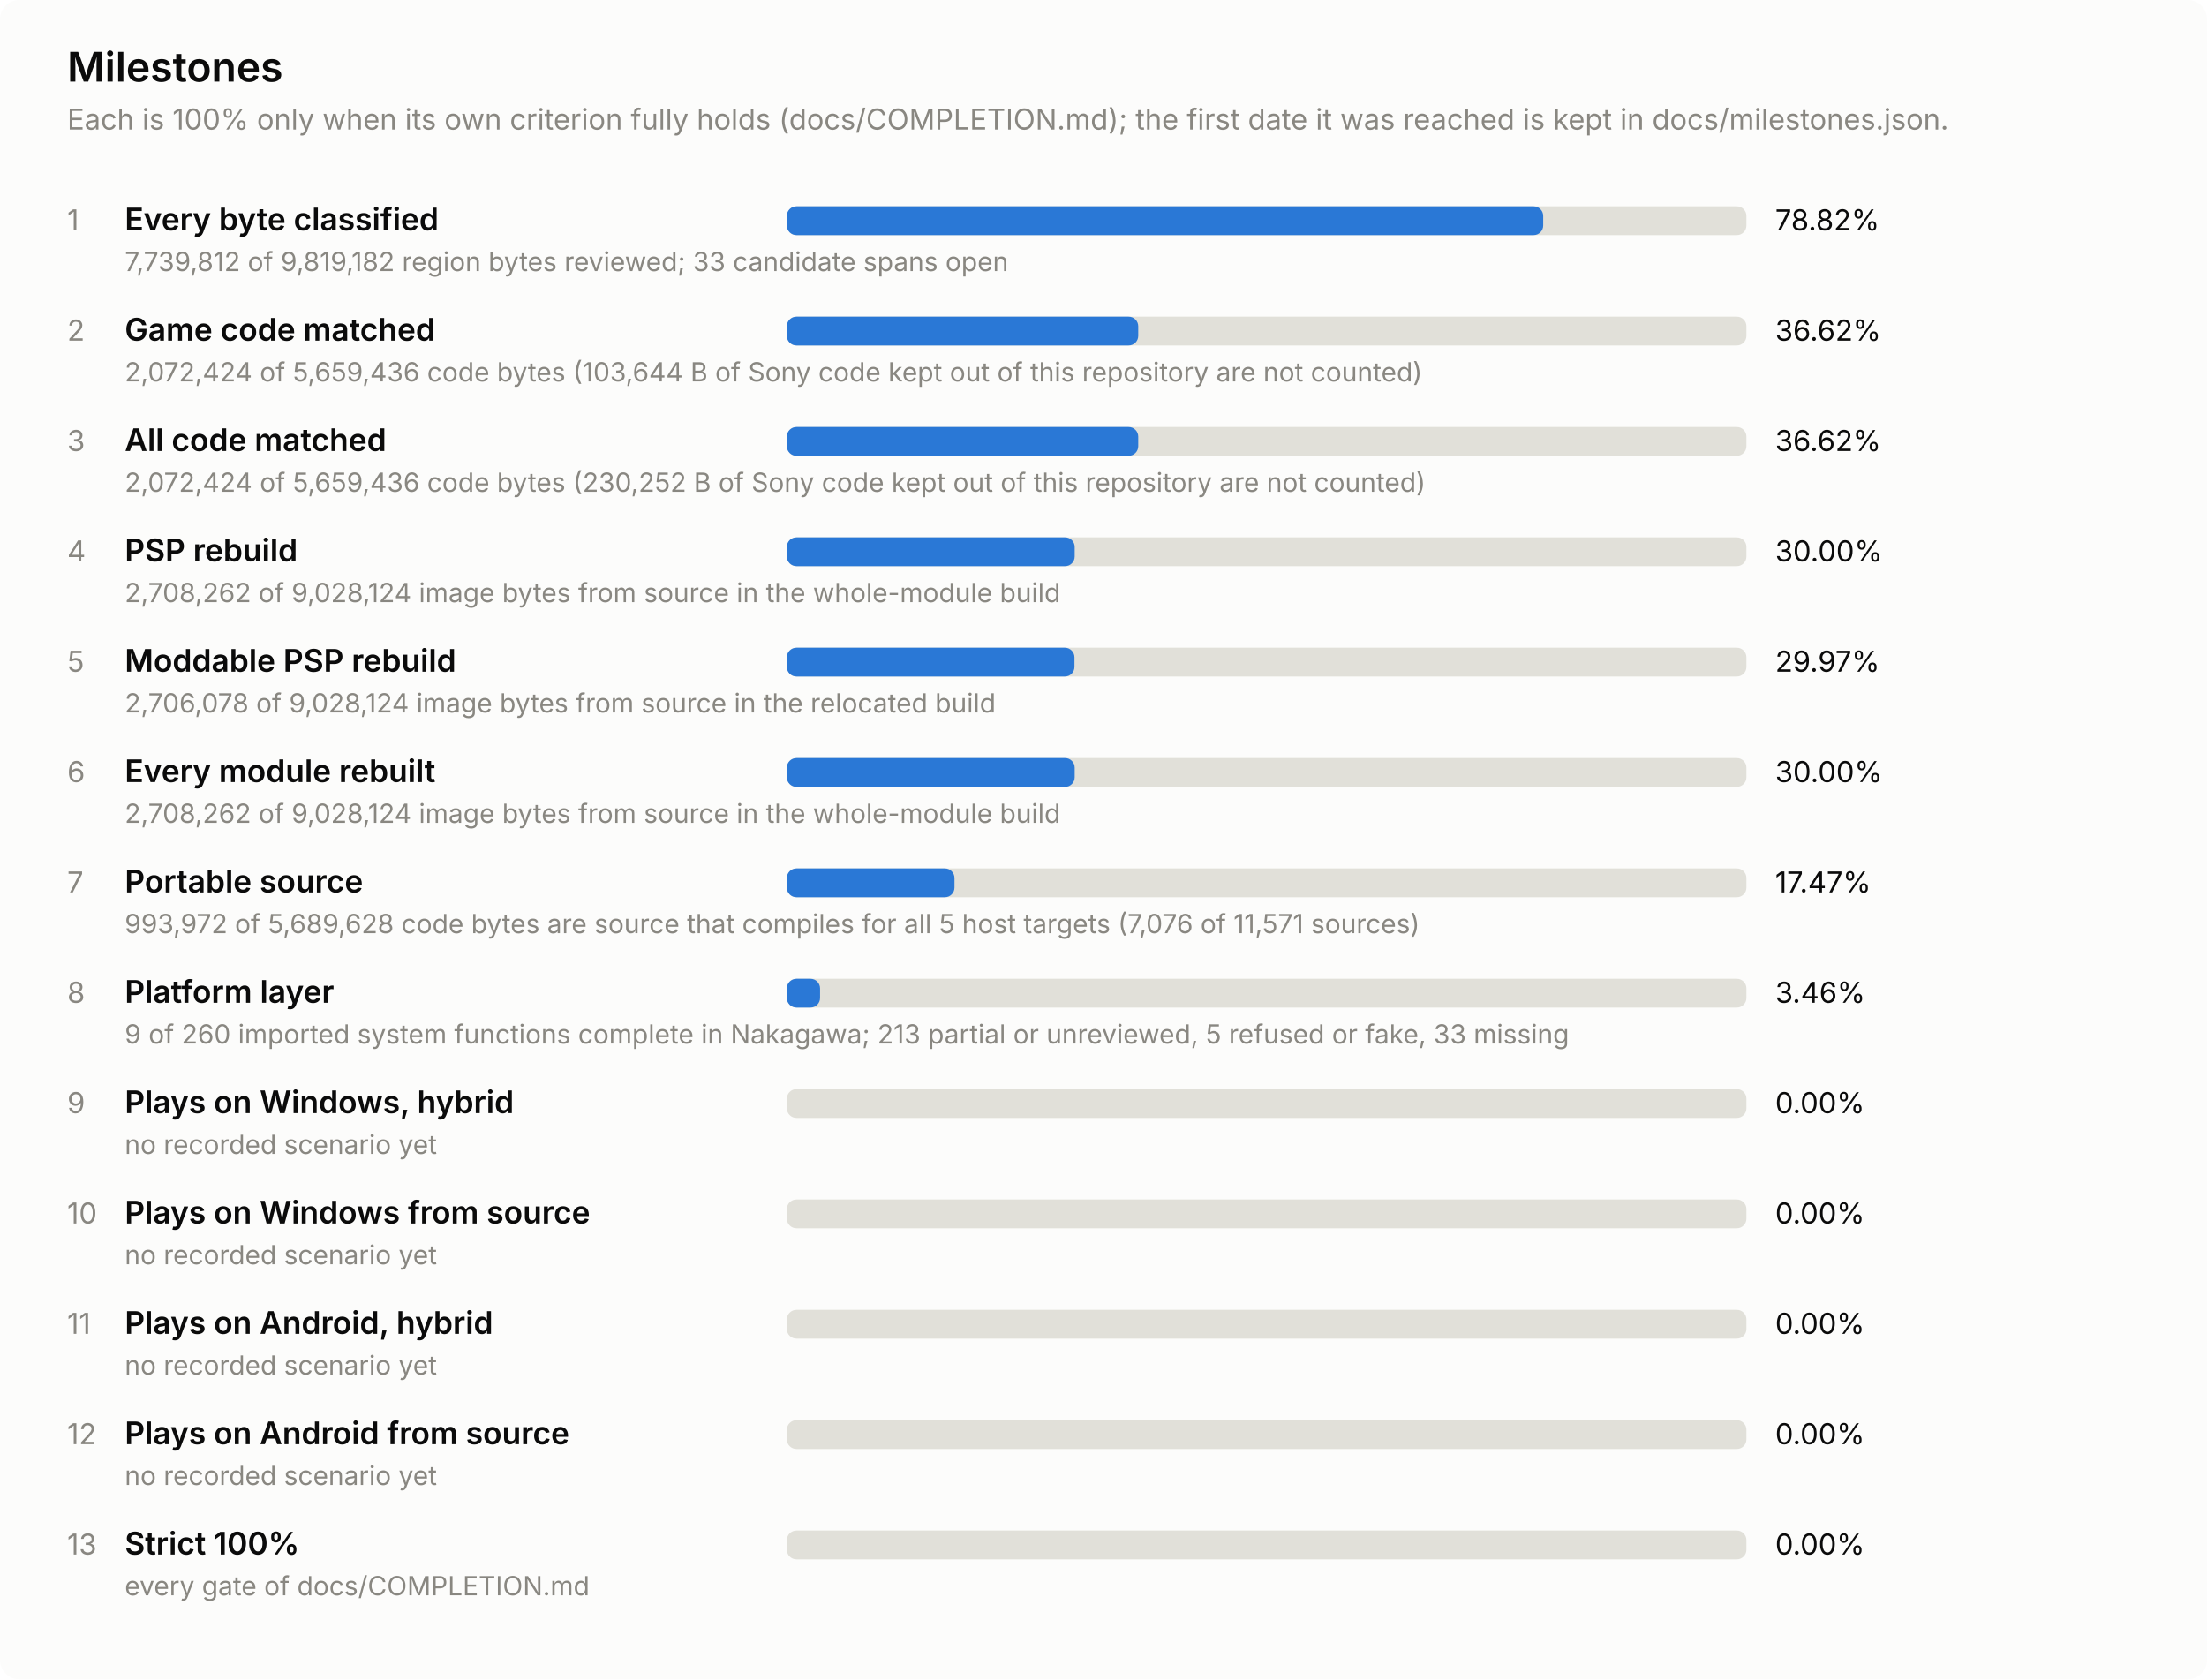
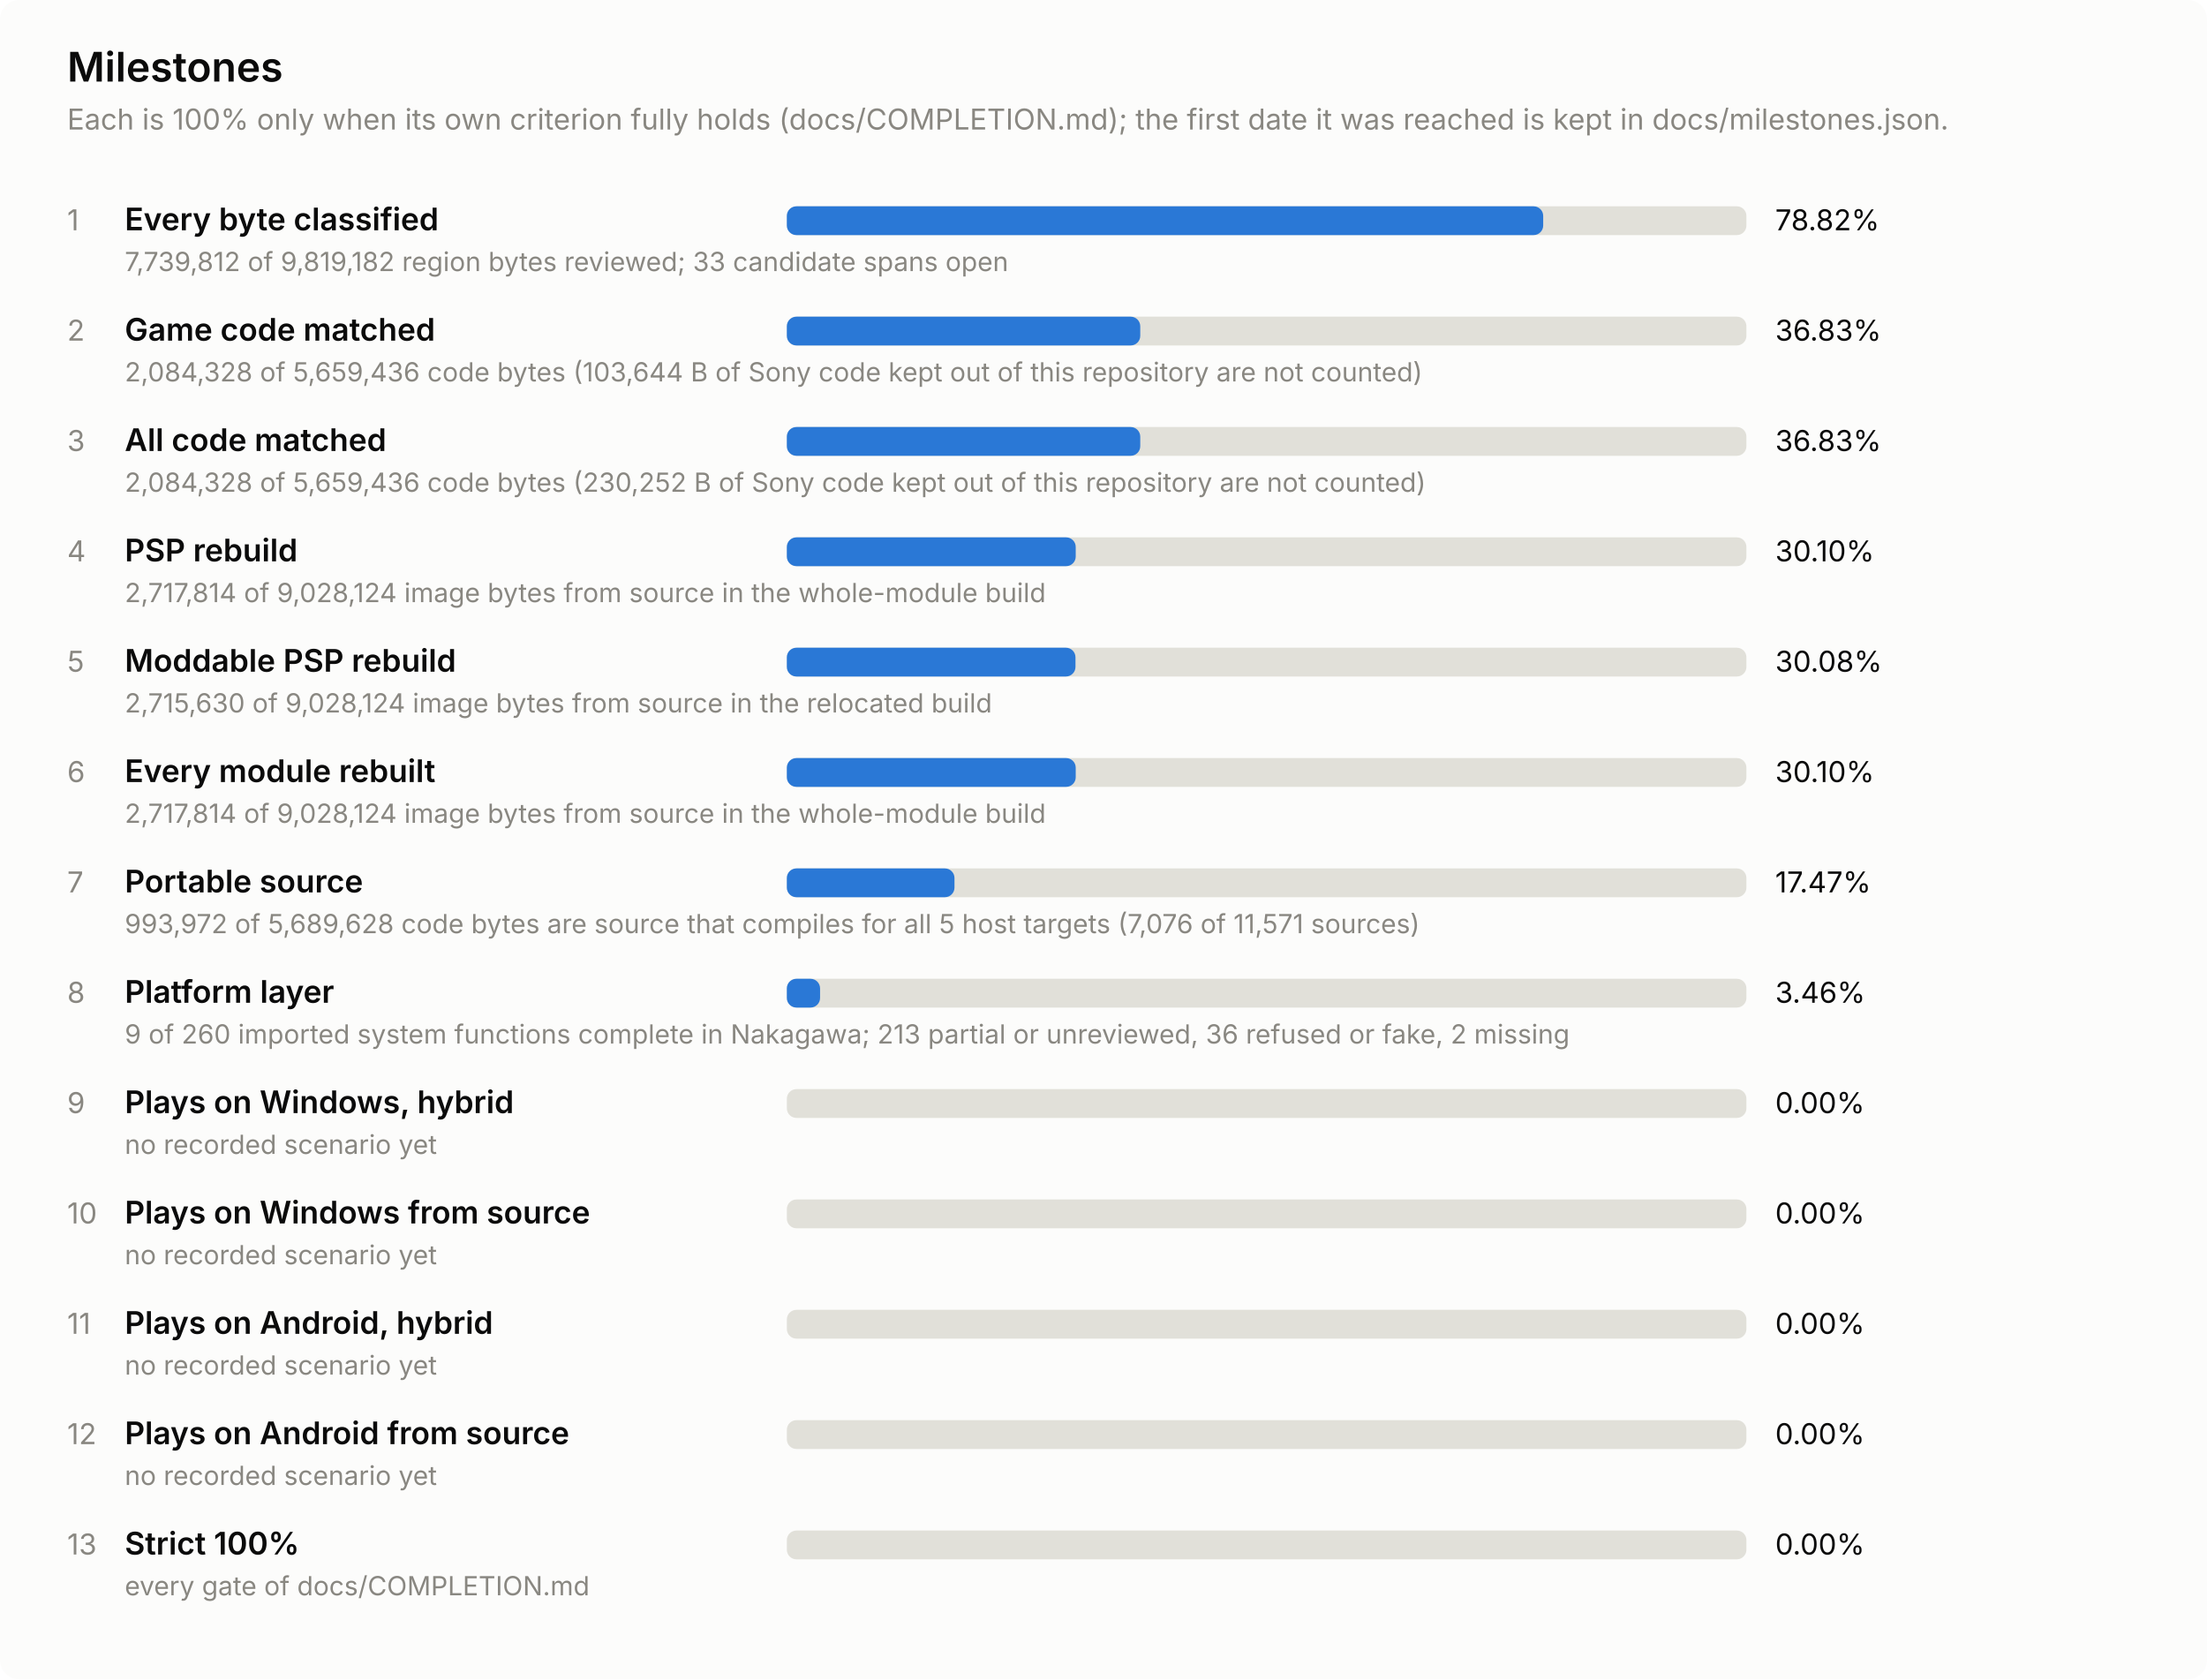
- <svg xmlns="http://www.w3.org/2000/svg" viewBox="0 0 920 700" width="920" height="700" role="img" aria-label="Milestones: Every byte classified 78.8 percent; Game code matched 36.6 percent; All code matched 36.6 percent; PSP rebuild 30.0 percent; Moddable PSP rebuild 30.0 percent; Every module rebuilt 30.0 percent; Portable source 17.5 percent; Platform layer 3.5 percent; Plays on Windows, hybrid 0.0 percent; Plays on Windows from source 0.0 percent; Plays on Android, hybrid 0.0 percent; Plays on Android from source 0.0 percent; Strict 100% 0.0 percent">
+ <svg xmlns="http://www.w3.org/2000/svg" viewBox="0 0 920 700" width="920" height="700" role="img" aria-label="Milestones: Every byte classified 78.8 percent; Game code matched 36.8 percent; All code matched 36.8 percent; PSP rebuild 30.1 percent; Moddable PSP rebuild 30.1 percent; Every module rebuilt 30.1 percent; Portable source 17.5 percent; Platform layer 3.5 percent; Plays on Windows, hybrid 0.0 percent; Plays on Windows from source 0.0 percent; Plays on Android, hybrid 0.0 percent; Plays on Android from source 0.0 percent; Strict 100% 0.0 percent">
  <style>
.bg{fill:#fcfcfb}.t1{fill:#0b0b0b}.t2{fill:#52514e}.t3{fill:#898781}.grid{stroke:#e1e0d9}.track{fill:#e1e0d9}
.ln{fill:none;stroke:#2a78d6;stroke-width:2}.ln2{fill:none;stroke:#d03b3b;stroke-width:2;stroke-dasharray:4 3}.dot{fill:#2a78d6}
text{font-family:system-ui,-apple-system,"Segoe UI",sans-serif}.num{font-variant-numeric:tabular-nums}
.hatch-line{stroke:#898781;stroke-width:1.5}
.s-matched{fill:#2a78d6}.s-lane{fill:#eb6834}.s-near{fill:#1baf7a}.s-parked{fill:#eda100}.s-blocked{fill:#d03b3b}.s-todo{fill:#c3c2b7}.s-data{fill:#6250d6}.s-kept{fill:#c3c2b7}
@media (prefers-color-scheme:dark){
.bg{fill:#1a1a19}.t1{fill:#f0efec}.t2{fill:#c3c2b7}.t3{fill:#898781}.grid{stroke:#2c2c2a}.track{fill:#2c2c2a}
.ln{stroke:#3987e5}.dot{fill:#3987e5}.hatch-line{stroke:#898781}
.s-matched{fill:#3987e5}.s-lane{fill:#d95926}.s-near{fill:#199e70}.s-parked{fill:#c98500}.s-blocked{fill:#d03b3b}.s-todo{fill:#4a4a46}.s-data{fill:#9085e9}.s-kept{fill:#4a4a46}}</style>
  <defs>
    <pattern id="hatch" patternUnits="userSpaceOnUse" width="6" height="6" patternTransform="rotate(45)">
      <rect class="s-kept" width="6" height="6" />
      <line class="hatch-line" x1="0" y1="0" x2="0" y2="6" />
    </pattern>
  </defs>
  <rect class="bg" width="920" height="700" rx="8" />
  <text class="t1" x="28" y="34" font-size="17" font-weight="600">Milestones</text>
  <text class="t3" x="28" y="54" font-size="12">Each is 100% only when its own criterion fully holds (docs/COMPLETION.md); the first date it was reached is kept in docs/milestones.json.</text>
  <text class="t3 num" x="28" y="96" font-size="12"> 1</text>
  <text class="t1" x="52" y="96" font-size="13" font-weight="600">Every byte classified</text>
  <text class="t3" x="52" y="113" font-size="11">7,739,812 of 9,819,182 region bytes reviewed; 33 candidate spans open</text>
  <rect class="track" x="328" y="86" width="400" height="12" rx="4" />
  <rect class="s-matched" x="328" y="86" width="315.29" height="12" rx="4" />
  <text class="t1 num" x="740" y="96" font-size="12">78.82%</text>
  <text class="t3 num" x="28" y="142" font-size="12"> 2</text>
  <text class="t1" x="52" y="142" font-size="13" font-weight="600">Game code matched</text>
-   <text class="t3" x="52" y="159" font-size="11">2,072,424 of 5,659,436 code bytes (103,644 B of Sony code kept out of this repository are not counted)</text>
+   <text class="t3" x="52" y="159" font-size="11">2,084,328 of 5,659,436 code bytes (103,644 B of Sony code kept out of this repository are not counted)</text>
  <rect class="track" x="328" y="132" width="400" height="12" rx="4" />
-   <rect class="s-matched" x="328" y="132" width="146.48" height="12" rx="4" />
-   <text class="t1 num" x="740" y="142" font-size="12">36.62%</text>
+   <rect class="s-matched" x="328" y="132" width="147.32" height="12" rx="4" />
+   <text class="t1 num" x="740" y="142" font-size="12">36.83%</text>
  <text class="t3 num" x="28" y="188" font-size="12"> 3</text>
  <text class="t1" x="52" y="188" font-size="13" font-weight="600">All code matched</text>
-   <text class="t3" x="52" y="205" font-size="11">2,072,424 of 5,659,436 code bytes (230,252 B of Sony code kept out of this repository are not counted)</text>
+   <text class="t3" x="52" y="205" font-size="11">2,084,328 of 5,659,436 code bytes (230,252 B of Sony code kept out of this repository are not counted)</text>
  <rect class="track" x="328" y="178" width="400" height="12" rx="4" />
-   <rect class="s-matched" x="328" y="178" width="146.48" height="12" rx="4" />
-   <text class="t1 num" x="740" y="188" font-size="12">36.62%</text>
+   <rect class="s-matched" x="328" y="178" width="147.32" height="12" rx="4" />
+   <text class="t1 num" x="740" y="188" font-size="12">36.83%</text>
  <text class="t3 num" x="28" y="234" font-size="12"> 4</text>
  <text class="t1" x="52" y="234" font-size="13" font-weight="600">PSP rebuild</text>
-   <text class="t3" x="52" y="251" font-size="11">2,708,262 of 9,028,124 image bytes from source in the whole-module build</text>
+   <text class="t3" x="52" y="251" font-size="11">2,717,814 of 9,028,124 image bytes from source in the whole-module build</text>
  <rect class="track" x="328" y="224" width="400" height="12" rx="4" />
-   <rect class="s-matched" x="328" y="224" width="119.99" height="12" rx="4" />
-   <text class="t1 num" x="740" y="234" font-size="12">30.00%</text>
+   <rect class="s-matched" x="328" y="224" width="120.42" height="12" rx="4" />
+   <text class="t1 num" x="740" y="234" font-size="12">30.10%</text>
  <text class="t3 num" x="28" y="280" font-size="12"> 5</text>
  <text class="t1" x="52" y="280" font-size="13" font-weight="600">Moddable PSP rebuild</text>
-   <text class="t3" x="52" y="297" font-size="11">2,706,078 of 9,028,124 image bytes from source in the relocated build</text>
+   <text class="t3" x="52" y="297" font-size="11">2,715,630 of 9,028,124 image bytes from source in the relocated build</text>
  <rect class="track" x="328" y="270" width="400" height="12" rx="4" />
-   <rect class="s-matched" x="328" y="270" width="119.90" height="12" rx="4" />
-   <text class="t1 num" x="740" y="280" font-size="12">29.97%</text>
+   <rect class="s-matched" x="328" y="270" width="120.32" height="12" rx="4" />
+   <text class="t1 num" x="740" y="280" font-size="12">30.08%</text>
  <text class="t3 num" x="28" y="326" font-size="12"> 6</text>
  <text class="t1" x="52" y="326" font-size="13" font-weight="600">Every module rebuilt</text>
-   <text class="t3" x="52" y="343" font-size="11">2,708,262 of 9,028,124 image bytes from source in the whole-module build</text>
+   <text class="t3" x="52" y="343" font-size="11">2,717,814 of 9,028,124 image bytes from source in the whole-module build</text>
  <rect class="track" x="328" y="316" width="400" height="12" rx="4" />
-   <rect class="s-matched" x="328" y="316" width="119.99" height="12" rx="4" />
-   <text class="t1 num" x="740" y="326" font-size="12">30.00%</text>
+   <rect class="s-matched" x="328" y="316" width="120.42" height="12" rx="4" />
+   <text class="t1 num" x="740" y="326" font-size="12">30.10%</text>
  <text class="t3 num" x="28" y="372" font-size="12"> 7</text>
  <text class="t1" x="52" y="372" font-size="13" font-weight="600">Portable source</text>
  <text class="t3" x="52" y="389" font-size="11">993,972 of 5,689,628 code bytes are source that compiles for all 5 host targets (7,076 of 11,571 sources)</text>
  <rect class="track" x="328" y="362" width="400" height="12" rx="4" />
  <rect class="s-matched" x="328" y="362" width="69.88" height="12" rx="4" />
  <text class="t1 num" x="740" y="372" font-size="12">17.47%</text>
  <text class="t3 num" x="28" y="418" font-size="12"> 8</text>
  <text class="t1" x="52" y="418" font-size="13" font-weight="600">Platform layer</text>
-   <text class="t3" x="52" y="435" font-size="11">9 of 260 imported system functions complete in Nakagawa; 213 partial or unreviewed, 5 refused or fake, 33 missing</text>
+   <text class="t3" x="52" y="435" font-size="11">9 of 260 imported system functions complete in Nakagawa; 213 partial or unreviewed, 36 refused or fake, 2 missing</text>
  <rect class="track" x="328" y="408" width="400" height="12" rx="4" />
  <rect class="s-matched" x="328" y="408" width="13.85" height="12" rx="4" />
  <text class="t1 num" x="740" y="418" font-size="12">3.46%</text>
  <text class="t3 num" x="28" y="464" font-size="12"> 9</text>
  <text class="t1" x="52" y="464" font-size="13" font-weight="600">Plays on Windows, hybrid</text>
  <text class="t3" x="52" y="481" font-size="11">no recorded scenario yet</text>
  <rect class="track" x="328" y="454" width="400" height="12" rx="4" />
  <text class="t1 num" x="740" y="464" font-size="12">0.00%</text>
  <text class="t3 num" x="28" y="510" font-size="12">10</text>
  <text class="t1" x="52" y="510" font-size="13" font-weight="600">Plays on Windows from source</text>
  <text class="t3" x="52" y="527" font-size="11">no recorded scenario yet</text>
  <rect class="track" x="328" y="500" width="400" height="12" rx="4" />
  <text class="t1 num" x="740" y="510" font-size="12">0.00%</text>
  <text class="t3 num" x="28" y="556" font-size="12">11</text>
  <text class="t1" x="52" y="556" font-size="13" font-weight="600">Plays on Android, hybrid</text>
  <text class="t3" x="52" y="573" font-size="11">no recorded scenario yet</text>
  <rect class="track" x="328" y="546" width="400" height="12" rx="4" />
  <text class="t1 num" x="740" y="556" font-size="12">0.00%</text>
  <text class="t3 num" x="28" y="602" font-size="12">12</text>
  <text class="t1" x="52" y="602" font-size="13" font-weight="600">Plays on Android from source</text>
  <text class="t3" x="52" y="619" font-size="11">no recorded scenario yet</text>
  <rect class="track" x="328" y="592" width="400" height="12" rx="4" />
  <text class="t1 num" x="740" y="602" font-size="12">0.00%</text>
  <text class="t3 num" x="28" y="648" font-size="12">13</text>
  <text class="t1" x="52" y="648" font-size="13" font-weight="600">Strict 100%</text>
  <text class="t3" x="52" y="665" font-size="11">every gate of docs/COMPLETION.md</text>
  <rect class="track" x="328" y="638" width="400" height="12" rx="4" />
  <text class="t1 num" x="740" y="648" font-size="12">0.00%</text>
</svg>
